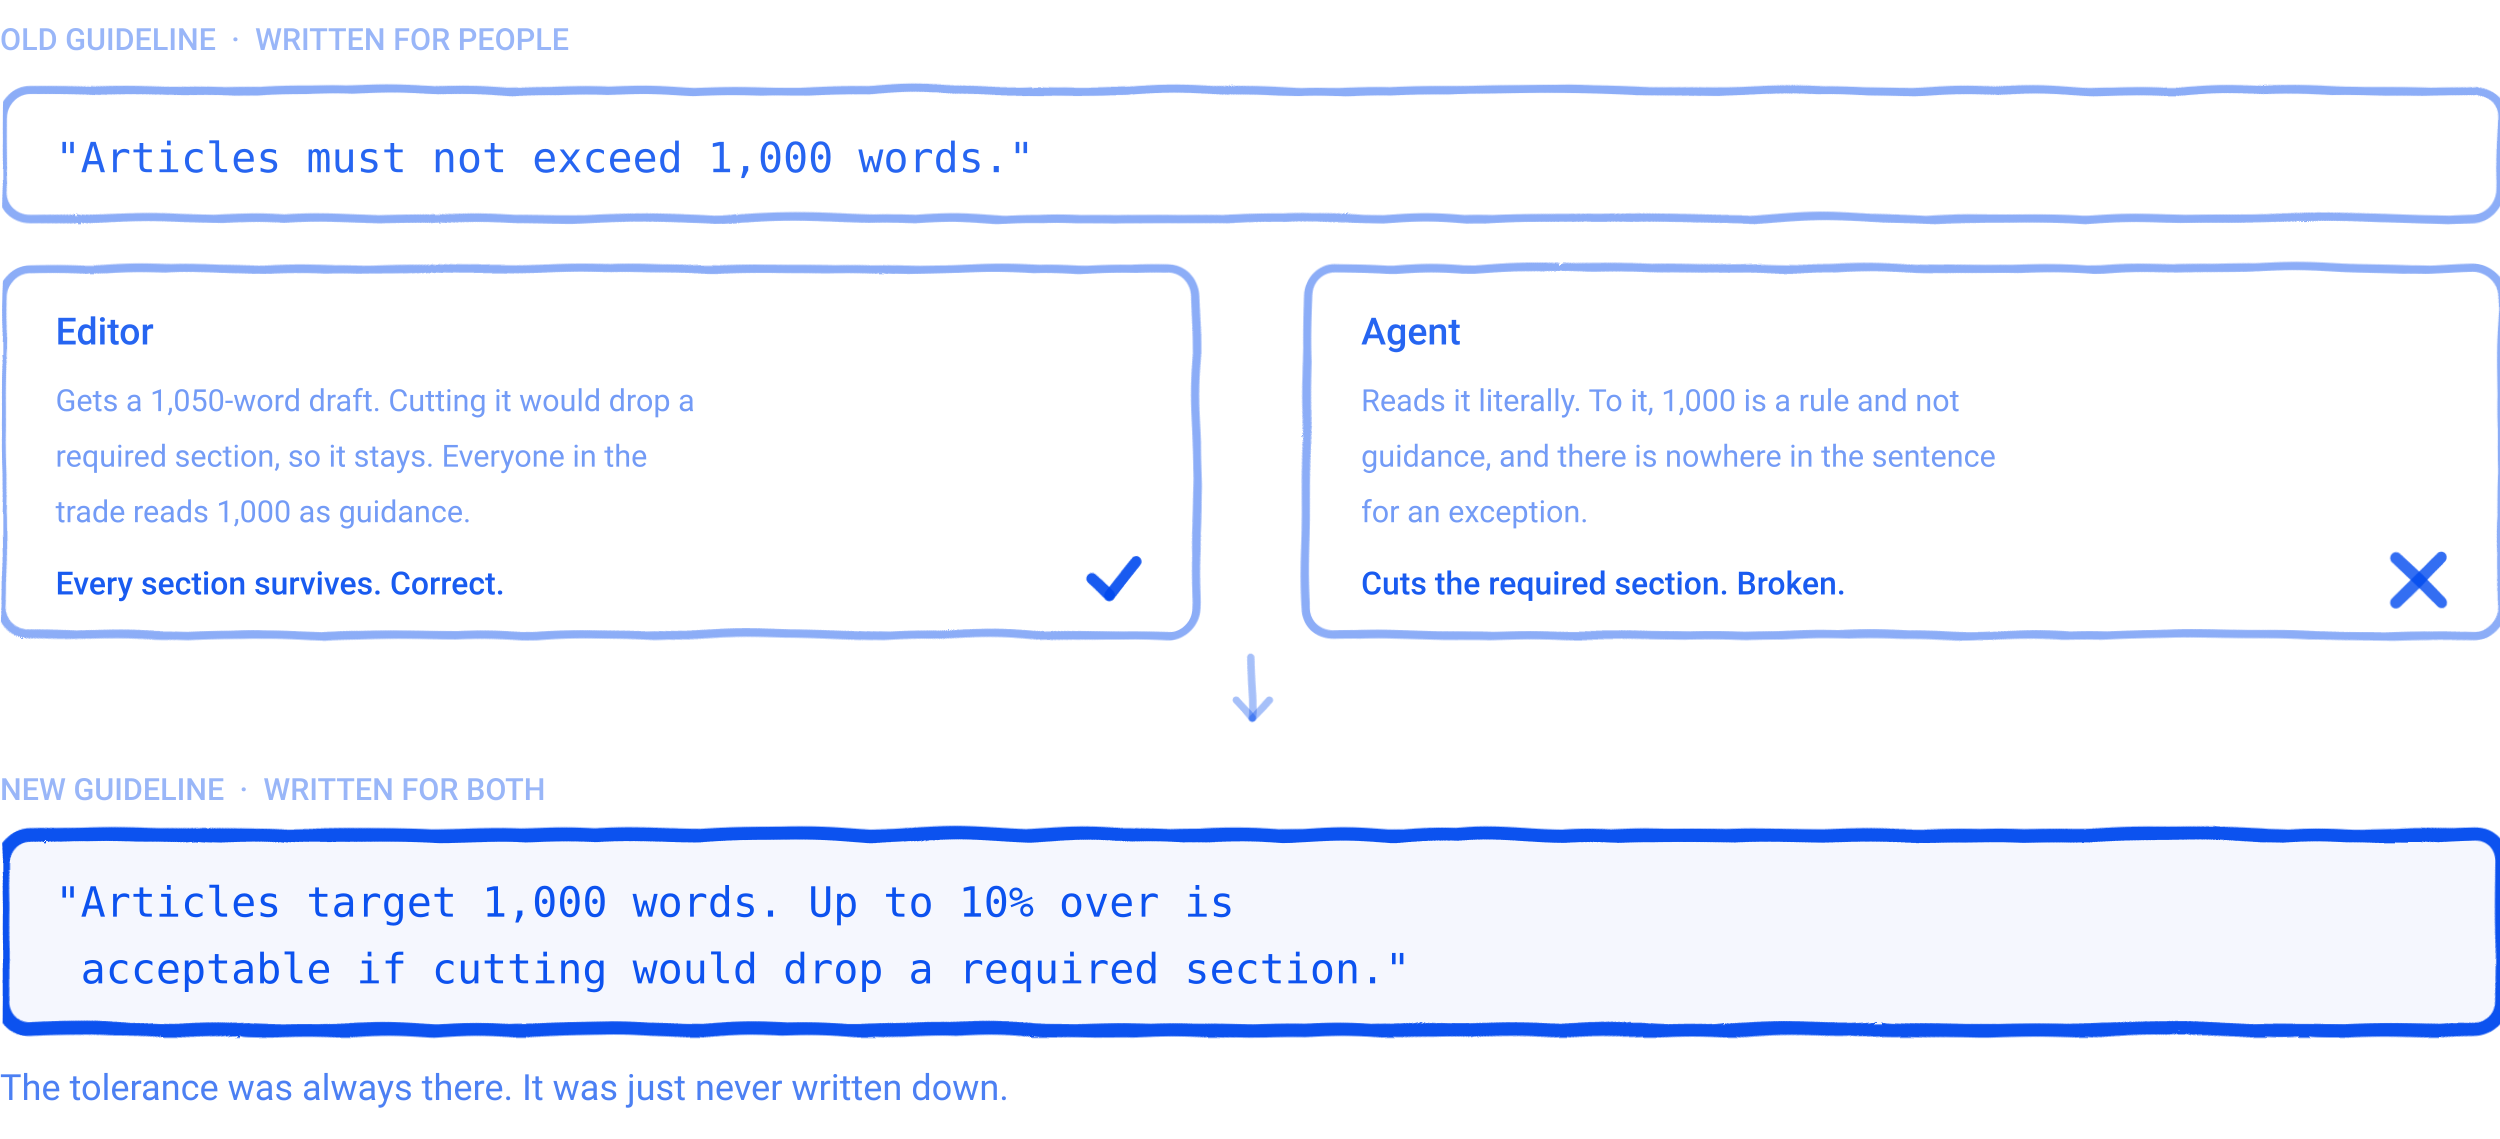
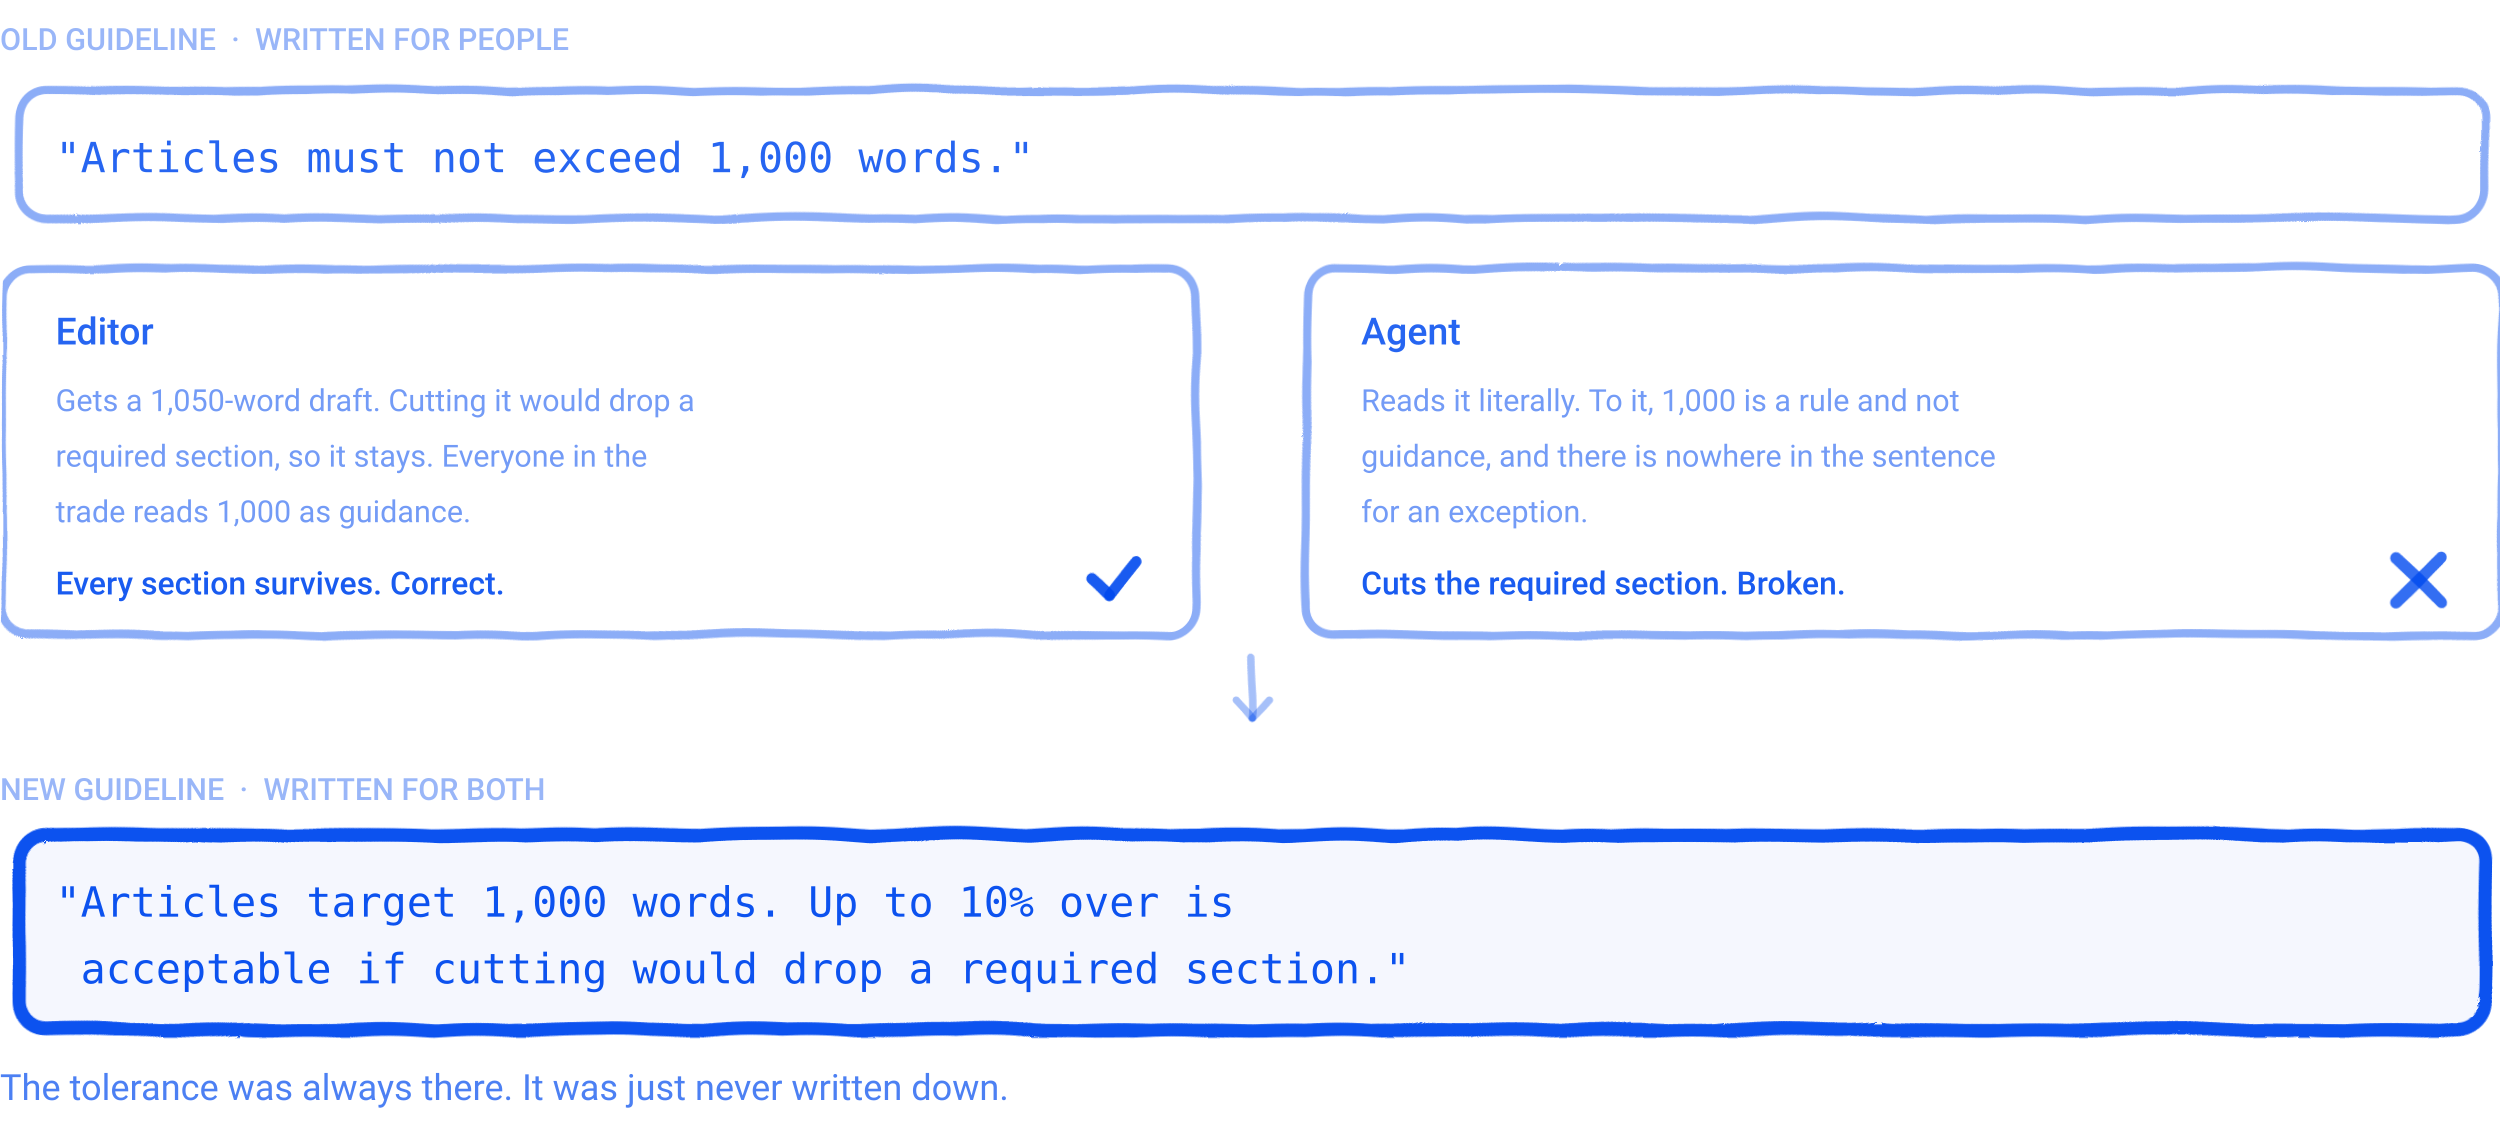
<svg xmlns="http://www.w3.org/2000/svg" viewBox="0 0 900 410" width="900" height="410" role="img" stroke-linejoin="round">
  <style>svg{color:#004AEF}@media (prefers-color-scheme:dark){svg{color:#8FB2FF}}</style>
  <defs>
    <filter id="rough" x="-20%" y="-20%" width="140%" height="140%">
      <feTurbulence type="turbulence" baseFrequency="0.016" numOctaves="2" seed="7" result="n" />
      <feDisplacementMap in="SourceGraphic" in2="n" scale="2.4" xChannelSelector="R" yChannelSelector="G" />
    </filter>
  </defs>
  <g filter="url(#rough)">
-     <rect x="0.0" y="32.0" width="900.0" height="46.0" rx="10" fill="none" stroke="currentColor" stroke-opacity="0.45" stroke-width="3.0" />
+     <rect x="6.0" y="32.0" width="888.0" height="46.0" rx="10" fill="none" stroke="currentColor" stroke-opacity="0.45" stroke-width="3.0" />
    <rect x="0.0" y="96.0" width="430.0" height="132.0" rx="10" fill="none" stroke="currentColor" stroke-opacity="0.45" stroke-width="3.0" />
    <path d="M392.0,208.0 L398.4,213.8" fill="none" stroke="currentColor" stroke-opacity="0.90" stroke-width="3.9" stroke-linecap="round" />
    <path d="M398.4,213.8 L408.0,201.8" fill="none" stroke="currentColor" stroke-opacity="0.90" stroke-width="3.9" stroke-linecap="round" />
    <rect x="470.0" y="96.0" width="430.0" height="132.0" rx="10" fill="none" stroke="currentColor" stroke-opacity="0.45" stroke-width="3.0" />
    <path d="M862.0,200.0 L878.0,216.0" fill="none" stroke="currentColor" stroke-opacity="0.80" stroke-width="4.2" stroke-linecap="round" />
    <path d="M878.0,200.0 L862.0,216.0" fill="none" stroke="currentColor" stroke-opacity="0.80" stroke-width="4.2" stroke-linecap="round" />
    <path d="M450.0,236.0 L450.0,258.0" fill="none" stroke="currentColor" stroke-opacity="0.35" stroke-width="2.7" stroke-linecap="round" />
    <path d="M444.0,251.0 L450.0,258.0" fill="none" stroke="currentColor" stroke-opacity="0.35" stroke-width="2.7" stroke-linecap="round" />
    <path d="M456.0,251.0 L450.0,258.0" fill="none" stroke="currentColor" stroke-opacity="0.35" stroke-width="2.7" stroke-linecap="round" />
-     <rect x="0.0" y="300.0" width="900.0" height="70.0" rx="10" fill="currentColor" fill-opacity="0.04" stroke="currentColor" stroke-opacity="0.95" stroke-width="4.8" />
+     <rect x="6.0" y="300.0" width="888.0" height="70.0" rx="10" fill="currentColor" fill-opacity="0.04" stroke="currentColor" stroke-opacity="0.95" stroke-width="4.8" />
  </g>
  <text x="0.0" y="18.0" font-family="system-ui, -apple-system, Segoe UI, Roboto, Helvetica, Arial, sans-serif" font-size="11" font-weight="500" fill="currentColor" fill-opacity="0.40" text-anchor="start" xml:space="preserve">OLD GUIDELINE  ·  WRITTEN FOR PEOPLE</text>
  <text x="20.0" y="62.0" font-family="ui-monospace, SFMono-Regular, Menlo, Consolas, monospace" font-size="15" font-weight="500" fill="currentColor" fill-opacity="0.85" text-anchor="start" xml:space="preserve">"Articles must not exceed 1,000 words."</text>
  <text x="20.0" y="124.0" font-family="system-ui, -apple-system, Segoe UI, Roboto, Helvetica, Arial, sans-serif" font-size="13.5" font-weight="500" fill="currentColor" fill-opacity="0.85" text-anchor="start" xml:space="preserve">Editor</text>
  <text x="20.0" y="148.0" font-family="system-ui, -apple-system, Segoe UI, Roboto, Helvetica, Arial, sans-serif" font-size="11" font-weight="400" fill="currentColor" fill-opacity="0.55" text-anchor="start" xml:space="preserve">Gets a 1,050-word draft. Cutting it would drop a</text>
  <text x="20.0" y="168.0" font-family="system-ui, -apple-system, Segoe UI, Roboto, Helvetica, Arial, sans-serif" font-size="11" font-weight="400" fill="currentColor" fill-opacity="0.55" text-anchor="start" xml:space="preserve">required section, so it stays. Everyone in the</text>
  <text x="20.0" y="188.0" font-family="system-ui, -apple-system, Segoe UI, Roboto, Helvetica, Arial, sans-serif" font-size="11" font-weight="400" fill="currentColor" fill-opacity="0.55" text-anchor="start" xml:space="preserve">trade reads 1,000 as guidance.</text>
  <text x="20.0" y="214.0" font-family="system-ui, -apple-system, Segoe UI, Roboto, Helvetica, Arial, sans-serif" font-size="11.5" font-weight="500" fill="currentColor" fill-opacity="0.90" text-anchor="start" xml:space="preserve">Every section survives. Correct.</text>
  <text x="490.0" y="124.0" font-family="system-ui, -apple-system, Segoe UI, Roboto, Helvetica, Arial, sans-serif" font-size="13.5" font-weight="500" fill="currentColor" fill-opacity="0.85" text-anchor="start" xml:space="preserve">Agent</text>
  <text x="490.0" y="148.0" font-family="system-ui, -apple-system, Segoe UI, Roboto, Helvetica, Arial, sans-serif" font-size="11" font-weight="400" fill="currentColor" fill-opacity="0.55" text-anchor="start" xml:space="preserve">Reads it literally. To it, 1,000 is a rule and not</text>
  <text x="490.0" y="168.0" font-family="system-ui, -apple-system, Segoe UI, Roboto, Helvetica, Arial, sans-serif" font-size="11" font-weight="400" fill="currentColor" fill-opacity="0.55" text-anchor="start" xml:space="preserve">guidance, and there is nowhere in the sentence</text>
  <text x="490.0" y="188.0" font-family="system-ui, -apple-system, Segoe UI, Roboto, Helvetica, Arial, sans-serif" font-size="11" font-weight="400" fill="currentColor" fill-opacity="0.55" text-anchor="start" xml:space="preserve">for an exception.</text>
  <text x="490.0" y="214.0" font-family="system-ui, -apple-system, Segoe UI, Roboto, Helvetica, Arial, sans-serif" font-size="11.5" font-weight="500" fill="currentColor" fill-opacity="0.90" text-anchor="start" xml:space="preserve">Cuts the required section. Broken.</text>
  <text x="0.0" y="288.0" font-family="system-ui, -apple-system, Segoe UI, Roboto, Helvetica, Arial, sans-serif" font-size="11" font-weight="500" fill="currentColor" fill-opacity="0.40" text-anchor="start" xml:space="preserve">NEW GUIDELINE  ·  WRITTEN FOR BOTH</text>
  <text x="20.0" y="330.0" font-family="ui-monospace, SFMono-Regular, Menlo, Consolas, monospace" font-size="15" font-weight="500" fill="currentColor" fill-opacity="0.95" text-anchor="start" xml:space="preserve">"Articles target 1,000 words. Up to 10% over is</text>
  <text x="20.0" y="354.0" font-family="ui-monospace, SFMono-Regular, Menlo, Consolas, monospace" font-size="15" font-weight="500" fill="currentColor" fill-opacity="0.95" text-anchor="start" xml:space="preserve"> acceptable if cutting would drop a required section."</text>
  <text x="0.0" y="396.0" font-family="system-ui, -apple-system, Segoe UI, Roboto, Helvetica, Arial, sans-serif" font-size="13" font-weight="400" fill="currentColor" fill-opacity="0.70" text-anchor="start" xml:space="preserve">The tolerance was always there. It was just never written down.</text>
</svg>
